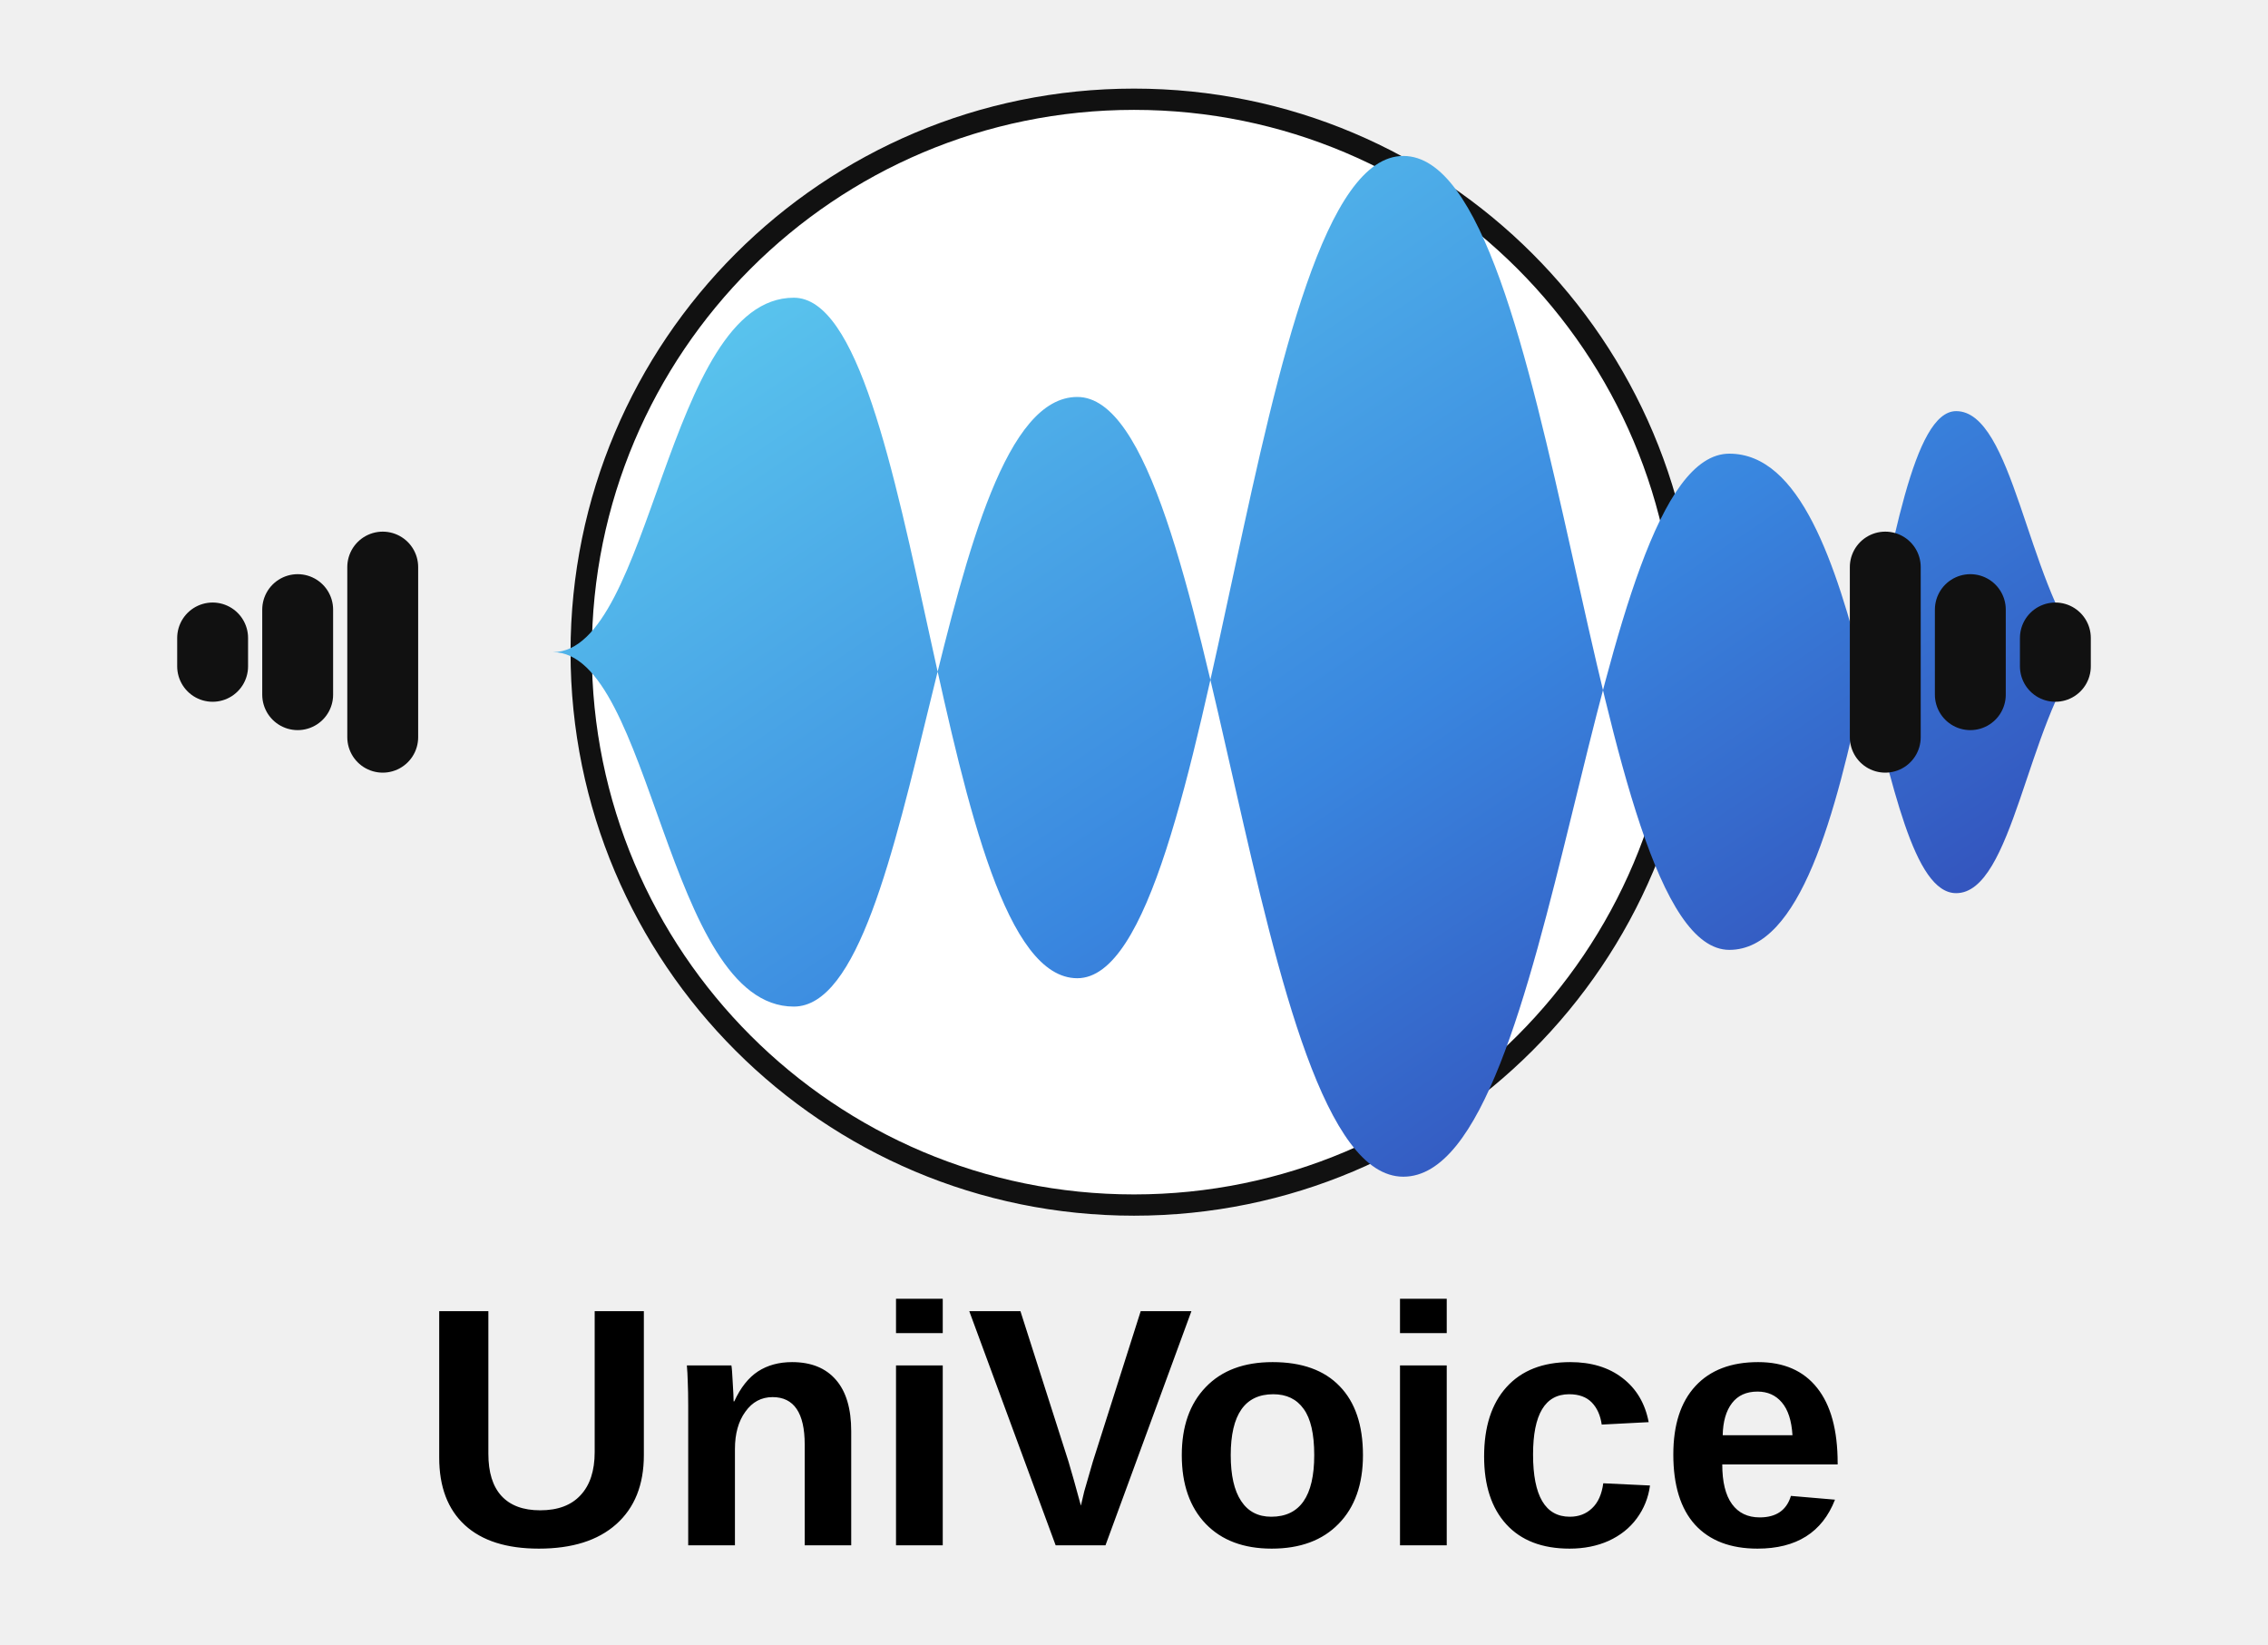
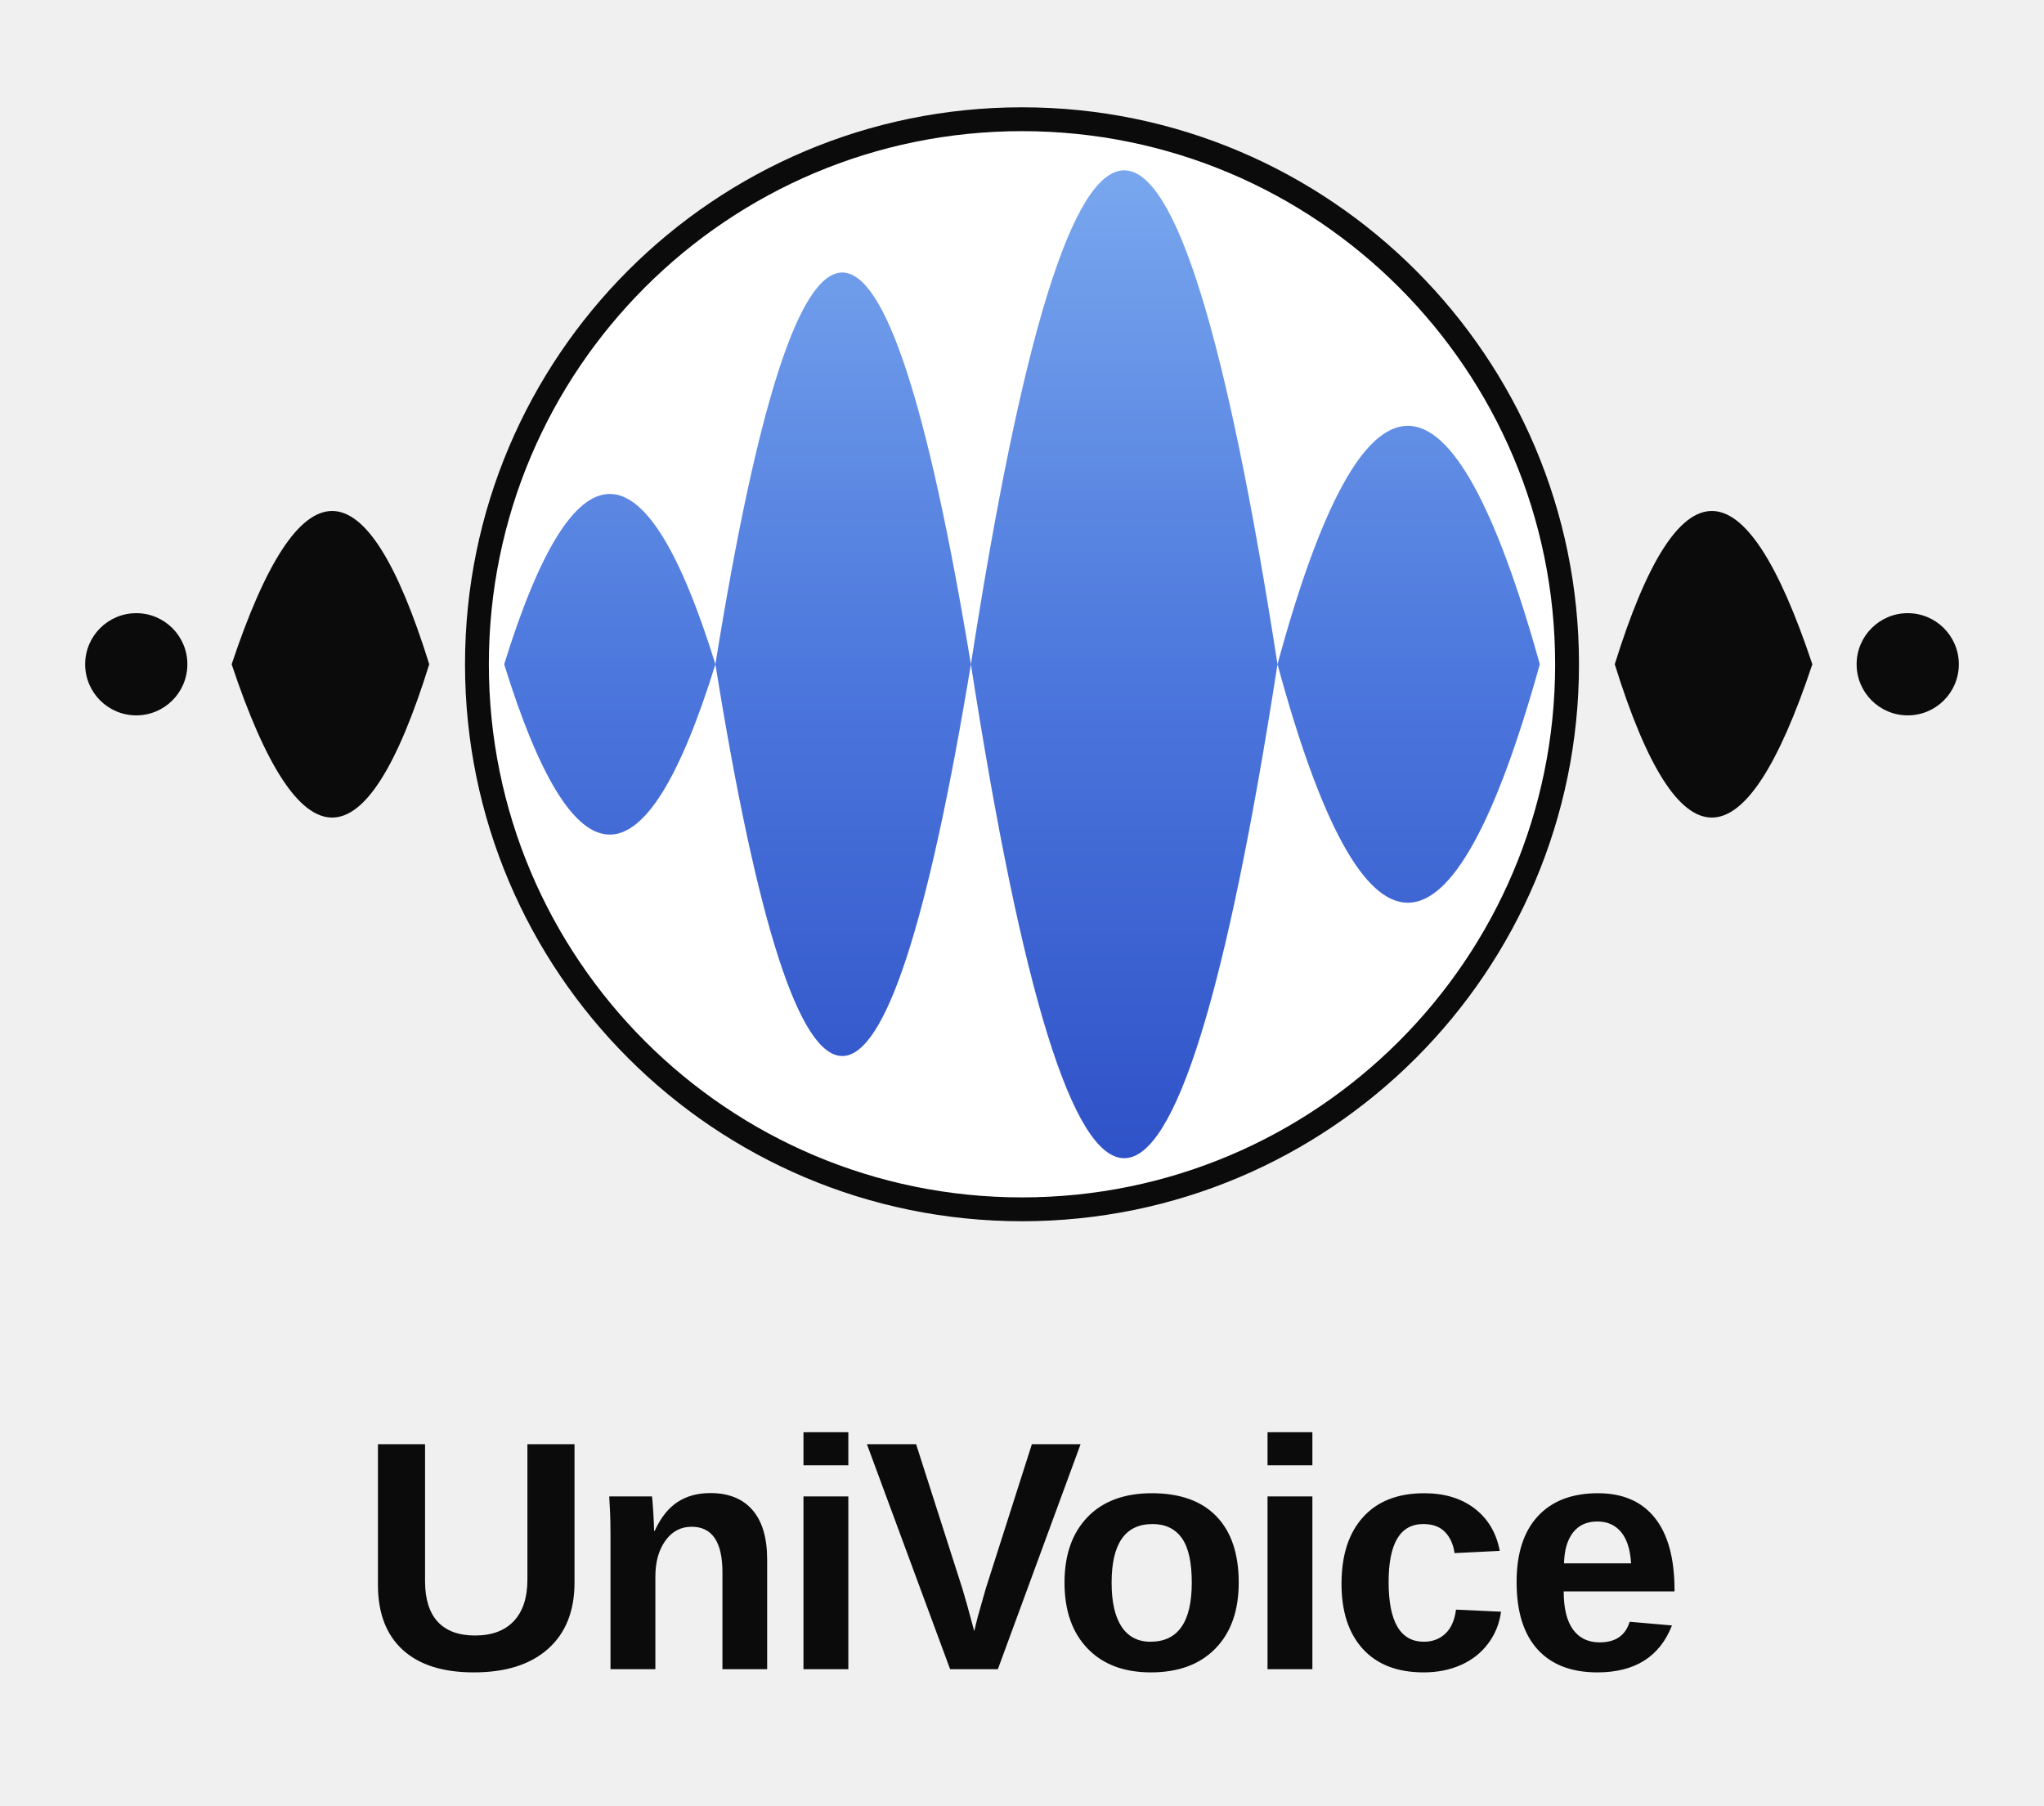
- <svg xmlns="http://www.w3.org/2000/svg" viewBox="0 0 160 116" role="img" aria-labelledby="title">
+ <svg xmlns="http://www.w3.org/2000/svg" viewBox="0 0 600 530" role="img" aria-labelledby="title">
  <defs>
-     <linearGradient id="wave" x1="0" y1="0" x2="1" y2="1">
-       <stop offset="0" stop-color="#64d8f2" />
-       <stop offset=".55" stop-color="#3986df" />
-       <stop offset="1" stop-color="#3036a9" />
+     <linearGradient id="uv-wave" x1="0" y1="0" x2="0" y2="1">
+       <stop offset="0" stop-color="#79a7ee" />
+       <stop offset=".5" stop-color="#4d78dd" />
+       <stop offset="1" stop-color="#2f52c8" />
    </linearGradient>
  </defs>
-   <g transform="translate(6 4)">
-     <circle cx="74" cy="42" r="39" fill="#fff" stroke="#111" stroke-width="1.5" />
-     <path d="M33 42c7 0 8-25 17-25s10 48 20 48 12-58 23-58 13 56 23 56 10-38 16-38c4 0 5 12 9 17-4 5-5 17-9 17-6 0-6-31-16-31S104 79 93 79 80 24 70 24 59 67 50 67 40 42 33 42Z" fill="url(#wave)" />
-     <path d="M21 36v12M15 39v6M9 41v2M127 36v12M133 39v6M139 41v2" stroke="#111" stroke-width="5" stroke-linecap="round" />
-     <text x="74" y="105" text-anchor="middle" font-family="Arial,sans-serif" font-size="24" font-weight="700">UniVoice</text>
-   </g>
+   <circle cx="300" cy="195" r="160" fill="#fff" stroke="#0b0b0b" stroke-width="7" />
+   <path fill="url(#uv-wave)" d="     M148,195     Q179,95 210,195     Q247,-35 285,195     Q330,-95 375,195     Q413,55 452,195     Q413,335 375,195     Q330,485 285,195     Q247,425 210,195     Q179,295 148,195     Z" />
+   <path fill="#0b0b0b" d="M68,195 Q98,105 126,195 Q98,285 68,195 Z" />
+   <circle cx="40" cy="195" r="15" fill="#0b0b0b" />
+   <path fill="#0b0b0b" d="M532,195 Q502,105 474,195 Q502,285 532,195 Z" />
+   <circle cx="560" cy="195" r="15" fill="#0b0b0b" />
+   <text x="300" y="490" text-anchor="middle" fill="#0b0b0b" font-family="'Pretendard Variable', Pretendard, 'Arial Rounded MT Bold', 'Segoe UI', Arial, sans-serif" font-size="96" font-weight="800" letter-spacing="-2">UniVoice</text>
</svg>
